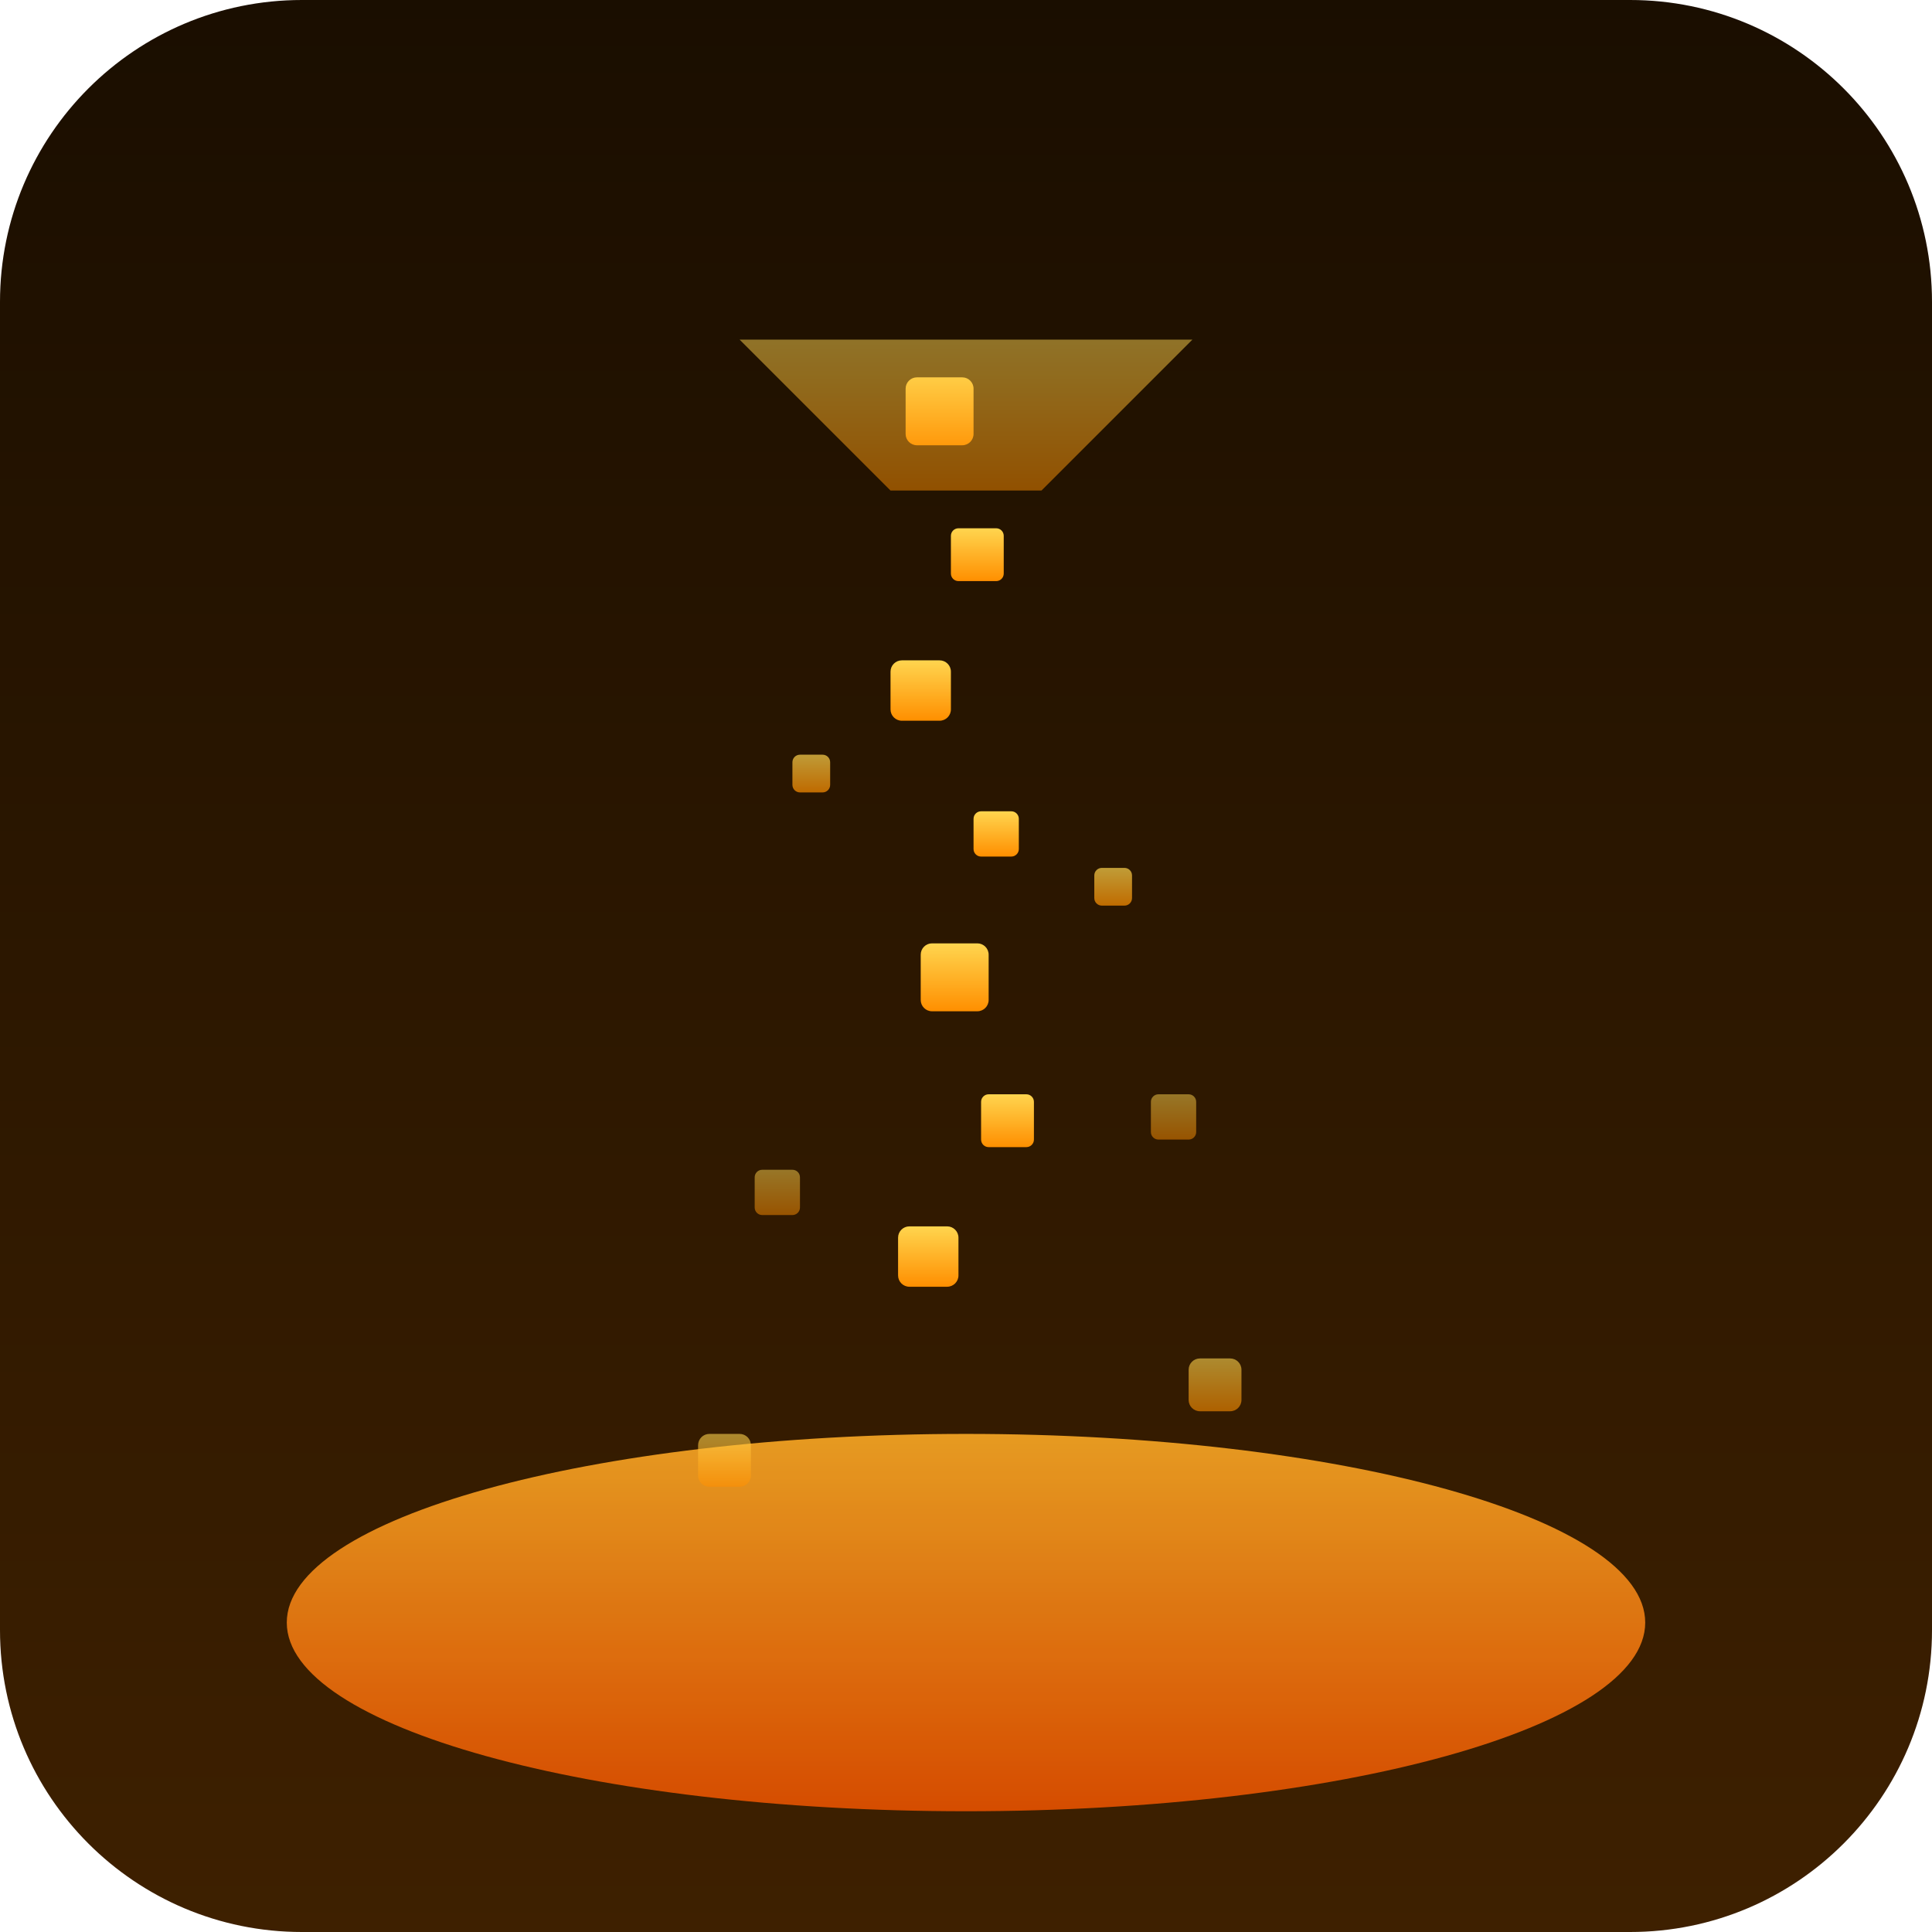
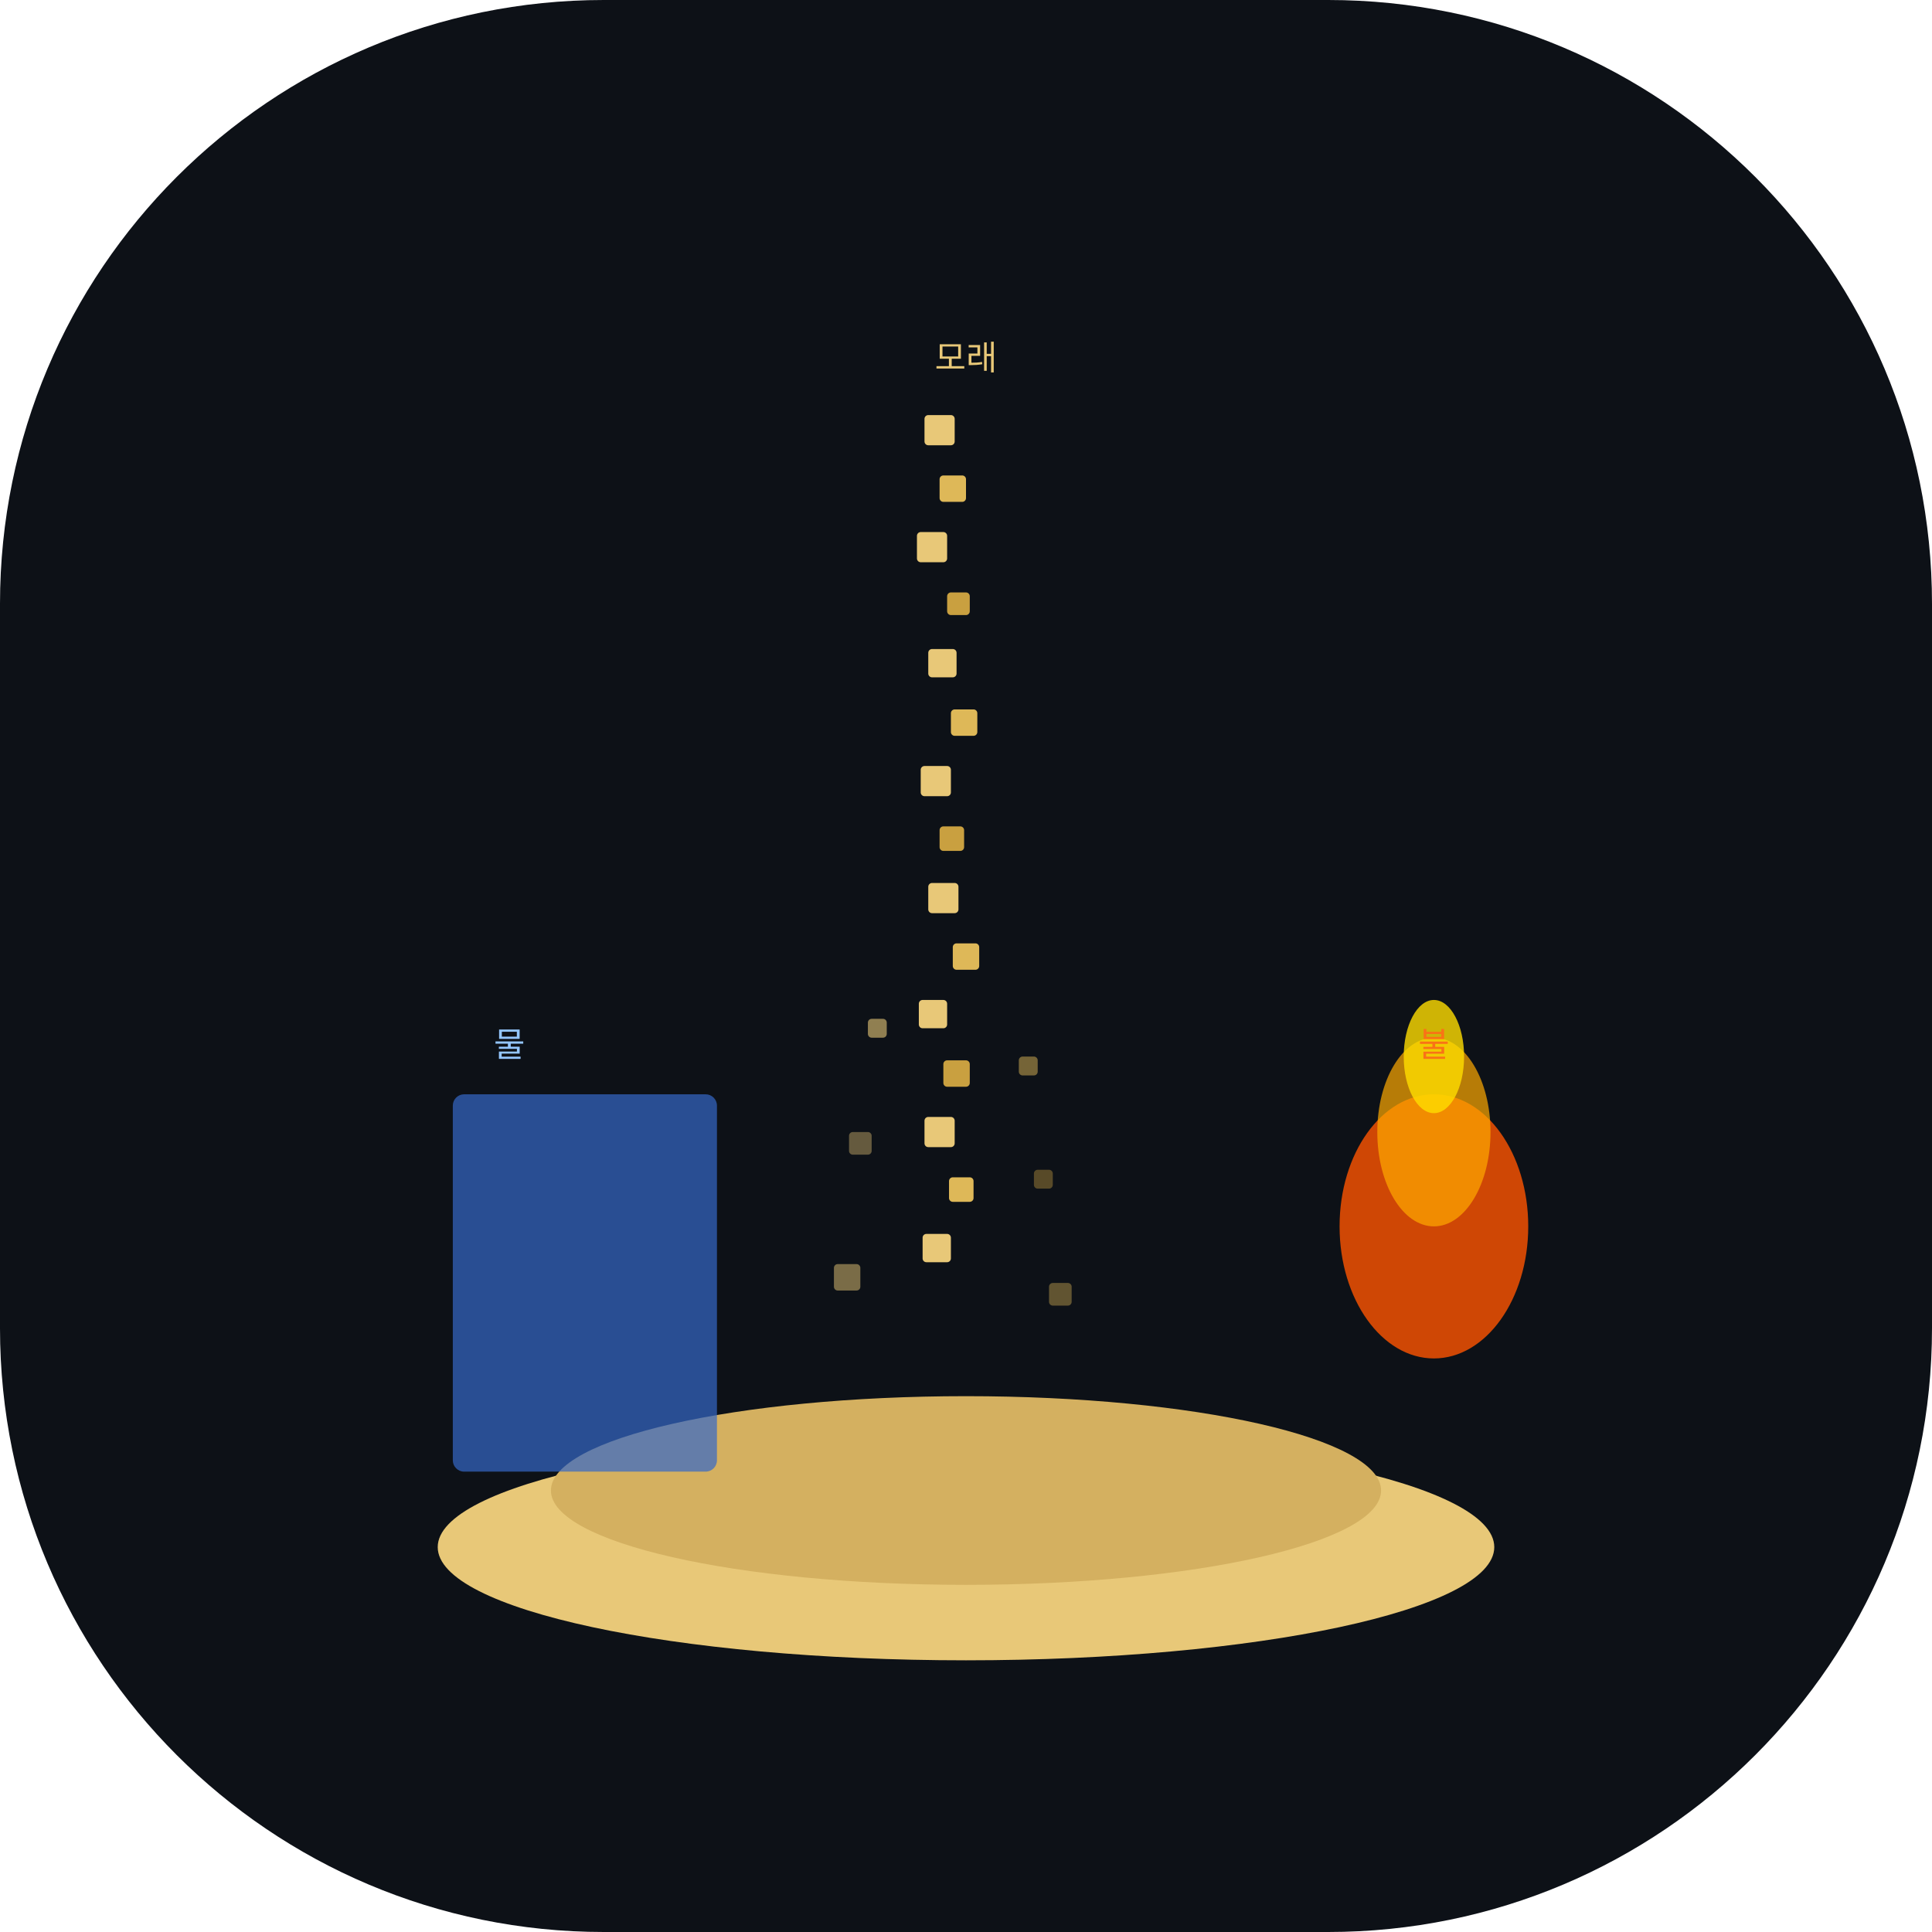
- <svg xmlns="http://www.w3.org/2000/svg" viewBox="0 0 512 512">
-   <defs>
-     <linearGradient id="bg" x1="0" y1="0" x2="0" y2="1">
-       <stop offset="0%" stop-color="#1A0E00" />
-       <stop offset="100%" stop-color="#3E2000" />
-     </linearGradient>
-     <linearGradient id="sand" x1="0" y1="0" x2="0" y2="1">
-       <stop offset="0%" stop-color="#FFD54F" />
-       <stop offset="100%" stop-color="#FF8F00" />
-     </linearGradient>
-     <linearGradient id="ground" x1="0" y1="0" x2="0" y2="1">
-       <stop offset="0%" stop-color="#F9A825" />
-       <stop offset="100%" stop-color="#E65100" />
-     </linearGradient>
-   </defs>
-   <rect width="512" height="512" rx="80" fill="url(#bg)" />
-   <ellipse cx="256" cy="430" rx="180" ry="50" fill="url(#ground)" opacity="0.9" />
-   <g fill="url(#sand)">
-     <rect x="240" y="100" width="18" height="18" rx="3" />
-     <rect x="252" y="140" width="14" height="14" rx="2" />
-     <rect x="236" y="175" width="16" height="16" rx="3" />
-     <rect x="258" y="215" width="12" height="12" rx="2" />
-     <rect x="244" y="250" width="18" height="18" rx="3" />
-     <rect x="260" y="290" width="14" height="14" rx="2" />
-     <rect x="238" y="325" width="16" height="16" rx="3" />
-     <rect x="210" y="200" width="10" height="10" rx="2" opacity="0.7" />
-     <rect x="290" y="230" width="10" height="10" rx="2" opacity="0.7" />
-     <rect x="200" y="310" width="12" height="12" rx="2" opacity="0.5" />
-     <rect x="305" y="290" width="12" height="12" rx="2" opacity="0.5" />
-     <rect x="185" y="380" width="14" height="14" rx="3" opacity="0.6" />
-     <rect x="315" y="360" width="14" height="14" rx="3" opacity="0.6" />
-   </g>
-   <path d="M 196 90 L 316 90 L 276 130 L 236 130 Z" fill="url(#sand)" opacity="0.5" />
-   <line x1="196" y1="90" x2="316" y2="90" stroke="url(#sand)" stroke-width="6" stroke-linecap="round" />
+ <svg xmlns="http://www.w3.org/2000/svg" viewBox="0 0 1024 1024">
+   <rect width="1024" height="1024" rx="320" fill="#0D1117" />
+   <ellipse cx="512" cy="820" rx="280" ry="60" fill="#E8C878" />
+   <ellipse cx="512" cy="790" rx="220" ry="50" fill="#D4B060" />
+   <rect x="490" y="220" width="16" height="16" rx="2" fill="#E8C878" />
+   <rect x="498" y="252" width="14" height="14" rx="2" fill="#DEB858" />
+   <rect x="486" y="282" width="16" height="16" rx="2" fill="#E8C878" />
+   <rect x="502" y="314" width="12" height="12" rx="2" fill="#C9A040" />
+   <rect x="492" y="344" width="15" height="15" rx="2" fill="#E8C878" />
+   <rect x="504" y="376" width="14" height="14" rx="2" fill="#DEB858" />
+   <rect x="488" y="406" width="16" height="16" rx="2" fill="#E8C878" />
+   <rect x="498" y="438" width="13" height="13" rx="2" fill="#C9A040" />
+   <rect x="492" y="468" width="16" height="16" rx="2" fill="#E8C878" />
+   <rect x="505" y="500" width="14" height="14" rx="2" fill="#DEB858" />
+   <rect x="487" y="530" width="15" height="15" rx="2" fill="#E8C878" />
+   <rect x="500" y="562" width="14" height="14" rx="2" fill="#C9A040" />
+   <rect x="490" y="592" width="16" height="16" rx="2" fill="#E8C878" />
+   <rect x="503" y="624" width="13" height="13" rx="2" fill="#DEB858" />
+   <rect x="489" y="654" width="15" height="15" rx="2" fill="#E8C878" />
+   <rect x="460" y="540" width="10" height="10" rx="2" fill="#E8C878" opacity="0.6" />
+   <rect x="540" y="560" width="10" height="10" rx="2" fill="#DEB858" opacity="0.5" />
+   <rect x="450" y="600" width="12" height="12" rx="2" fill="#E8C878" opacity="0.4" />
+   <rect x="548" y="620" width="10" height="10" rx="2" fill="#C9A040" opacity="0.4" />
+   <rect x="442" y="670" width="14" height="14" rx="2" fill="#E8C878" opacity="0.5" />
+   <rect x="556" y="680" width="12" height="12" rx="2" fill="#DEB858" opacity="0.4" />
+   <rect x="240" y="580" width="140" height="200" rx="6" fill="#3468C8" opacity="0.7" />
+   <ellipse cx="760" cy="650" rx="50" ry="70" fill="#FF5500" opacity="0.8" />
+   <ellipse cx="760" cy="600" rx="30" ry="50" fill="#FFAA00" opacity="0.7" />
+   <ellipse cx="760" cy="560" rx="16" ry="30" fill="#FFDD00" opacity="0.8" />
+   <text x="270" y="560" font-family="Arial,sans-serif" font-size="18" fill="#93C5FD" text-anchor="middle">물</text>
+   <text x="760" y="560" font-family="Arial,sans-serif" font-size="18" fill="#F97316" text-anchor="middle">불</text>
+   <text x="512" y="196" font-family="Arial,sans-serif" font-size="18" fill="#E8C878" text-anchor="middle">모래</text>
</svg>
